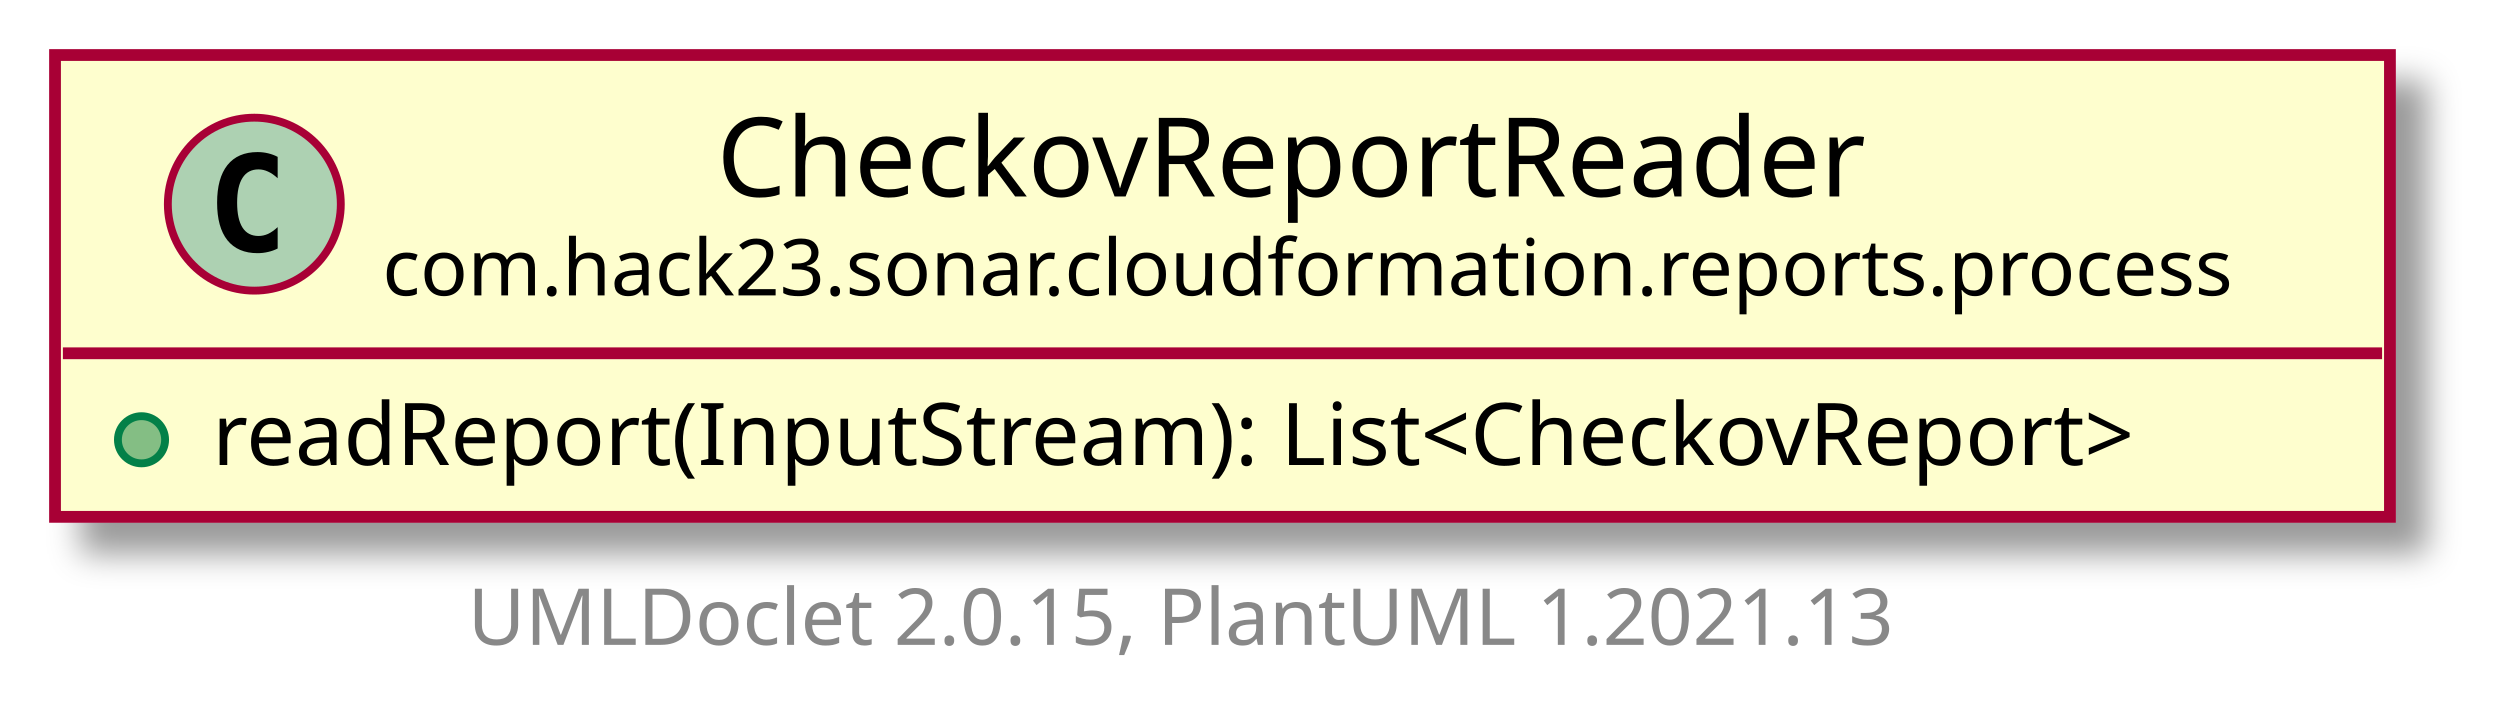
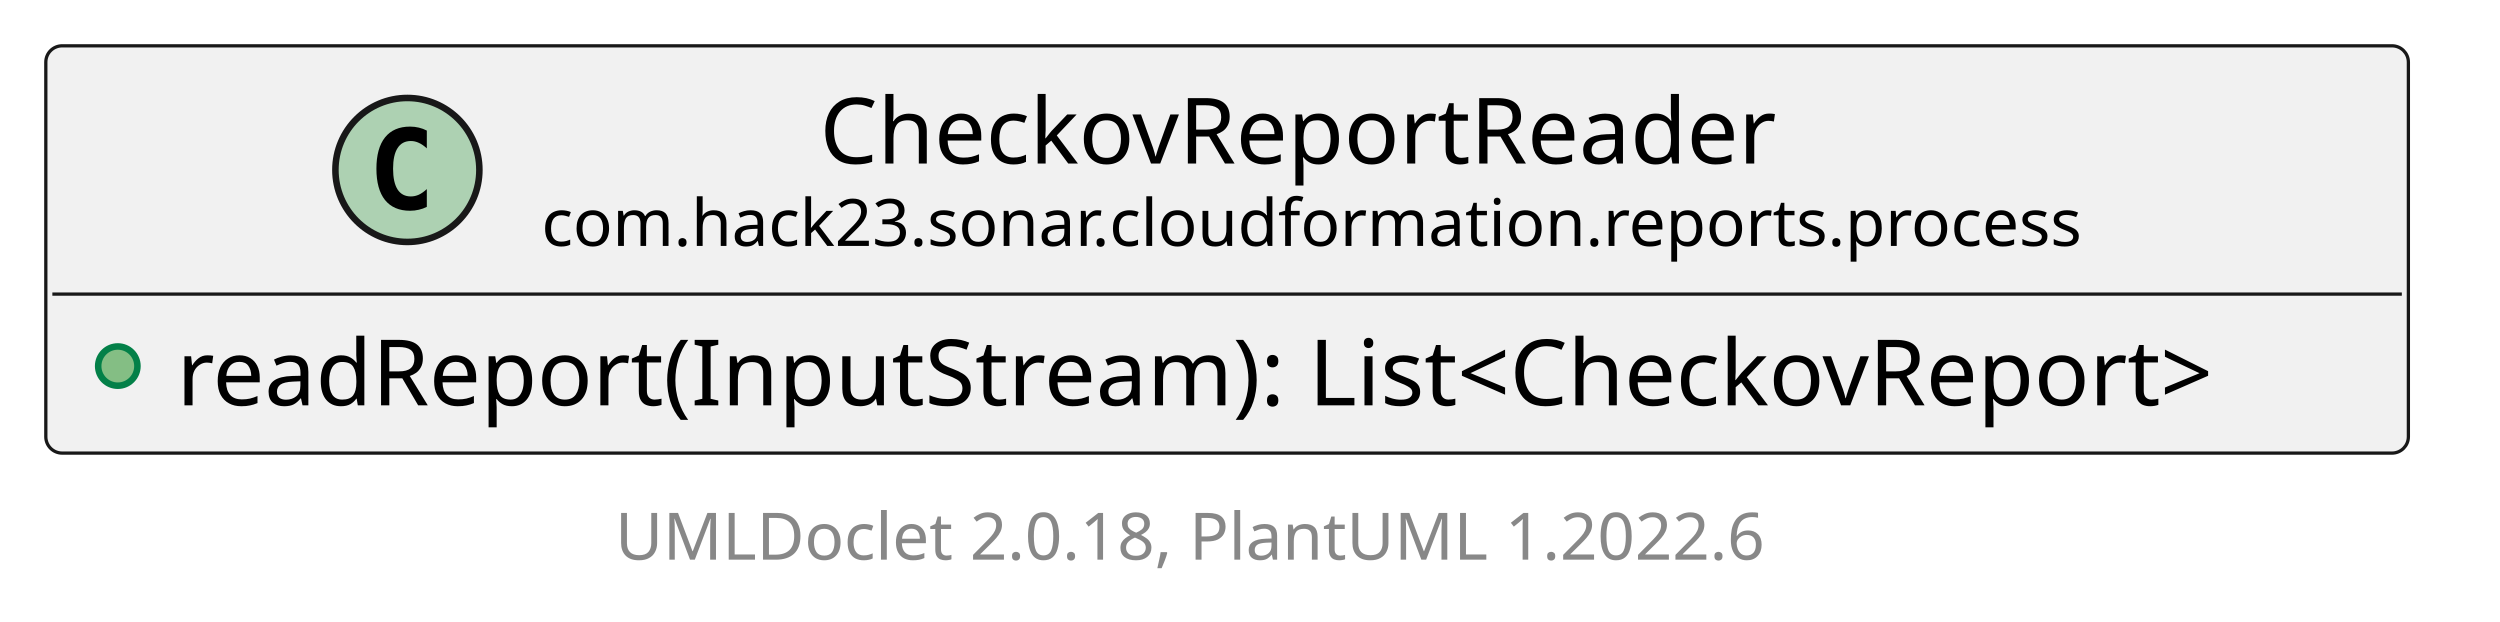
- <svg xmlns="http://www.w3.org/2000/svg" xmlns:xlink="http://www.w3.org/1999/xlink" contentScriptType="application/ecmascript" contentStyleType="text/css" height="90px" preserveAspectRatio="none" style="width:318px;height:90px;background:#FFFFFF;" version="1.1" viewBox="0 0 318 90" width="318px" zoomAndPan="magnify">
-   <defs>
-     <filter height="300%" id="fidirvd9l9mq4" width="300%" x="-1" y="-1">
-       <feGaussianBlur result="blurOut" stdDeviation="2.0" />
-       <feColorMatrix in="blurOut" result="blurOut2" type="matrix" values="0 0 0 0 0 0 0 0 0 0 0 0 0 0 0 0 0 0 .4 0" />
-       <feOffset dx="4.0" dy="4.0" in="blurOut2" result="blurOut3" />
-       <feBlend in="SourceGraphic" in2="blurOut3" mode="normal" />
-     </filter>
-   </defs>
+ <svg xmlns="http://www.w3.org/2000/svg" xmlns:xlink="http://www.w3.org/1999/xlink" contentStyleType="text/css" height="95px" preserveAspectRatio="none" style="width:382px;height:95px;background:#FFFFFF;" version="1.1" viewBox="0 0 382 95" width="382px" zoomAndPan="magnify">
+   <defs />
  <g>
    <a href="CheckovReportReader.html" target="_top" title="CheckovReportReader.html" xlink:actuate="onRequest" xlink:href="CheckovReportReader.html" xlink:show="new" xlink:title="CheckovReportReader.html" xlink:type="simple">
-       <rect codeLine="5" fill="#FEFECE" filter="url(#fidirvd9l9mq4)" height="58.742" id="com.hack23.sonar.cloudformation.reports.process.CheckovReportReader" style="stroke:#A80036;stroke-width:1.5;" width="297" x="7" y="7" />
-       <ellipse cx="32.35" cy="25.969" fill="#ADD1B2" rx="11" ry="11" style="stroke:#A80036;stroke-width:1.0;" />
-       <path d="M35.319,31.609 Q34.741,31.906 34.1,32.047 Q33.459,32.203 32.756,32.203 Q30.256,32.203 28.928,30.562 Q27.616,28.906 27.616,25.781 Q27.616,22.656 28.928,21 Q30.256,19.344 32.756,19.344 Q33.459,19.344 34.1,19.5 Q34.756,19.656 35.319,19.953 L35.319,22.672 Q34.694,22.094 34.1,21.828 Q33.506,21.547 32.881,21.547 Q31.538,21.547 30.85,22.625 Q30.163,23.688 30.163,25.781 Q30.163,27.875 30.85,28.953 Q31.538,30.016 32.881,30.016 Q33.506,30.016 34.1,29.75 Q34.694,29.469 35.319,28.891 L35.319,31.609 Z " fill="#000000" />
-       <text fill="#000000" font-family="sans-serif" font-size="14" lengthAdjust="spacing" textLength="157" x="91.15" y="24.995">CheckovReportReader</text>
-       <text fill="#000000" font-family="sans-serif" font-size="10" lengthAdjust="spacing" textLength="242" x="48.65" y="37.579">com.hack23.sonar.cloudformation.reports.process</text>
-       <line style="stroke:#A80036;stroke-width:1.5;" x1="8" x2="303" y1="44.938" y2="44.938" />
-       <ellipse cx="18" cy="55.938" fill="#84BE84" rx="3" ry="3" style="stroke:#038048;stroke-width:1.0;" />
-       <text fill="#000000" font-family="sans-serif" font-size="11" lengthAdjust="spacing" textLength="271" x="27" y="59.148">readReport(InputStream): List&lt;CheckovReport&gt;</text>
+       <g id="elem_com.hack23.sonar.cloudformation.reports.process.CheckovReportReader">
+         <rect codeLine="5" fill="#F1F1F1" height="62.234" id="com.hack23.sonar.cloudformation.reports.process.CheckovReportReader" rx="2.5" ry="2.5" style="stroke:#181818;stroke-width:0.5;" width="361" x="7" y="7" />
+         <ellipse cx="62.25" cy="25.969" fill="#ADD1B2" rx="11" ry="11" style="stroke:#181818;stroke-width:1.0;" />
+         <path d="M65.219,31.609 Q64.641,31.906 64,32.047 Q63.359,32.203 62.656,32.203 Q60.156,32.203 58.828,30.562 Q57.516,28.906 57.516,25.781 Q57.516,22.656 58.828,21 Q60.156,19.344 62.656,19.344 Q63.359,19.344 64,19.5 Q64.656,19.656 65.219,19.953 L65.219,22.672 Q64.594,22.094 64,21.828 Q63.406,21.547 62.781,21.547 Q61.438,21.547 60.75,22.625 Q60.062,23.688 60.062,25.781 Q60.062,27.875 60.75,28.953 Q61.438,30.016 62.781,30.016 Q63.406,30.016 64,29.75 Q64.594,29.469 65.219,28.891 L65.219,31.609 Z " fill="#000000" />
+         <text fill="#000000" font-family="sans-serif" font-size="14" lengthAdjust="spacing" textLength="157" x="125.25" y="24.995">CheckovReportReader</text>
+         <text fill="#000000" font-family="sans-serif" font-size="10" lengthAdjust="spacing" textLength="242" x="82.75" y="37.579">com.hack23.sonar.cloudformation.reports.process</text>
+         <line style="stroke:#181818;stroke-width:0.5;" x1="8" x2="367" y1="44.938" y2="44.938" />
+         <ellipse cx="18" cy="55.938" fill="#84BE84" rx="3" ry="3" style="stroke:#038048;stroke-width:1.0;" />
+         <text fill="#000000" font-family="sans-serif" font-size="14" lengthAdjust="spacing" textLength="335" x="27" y="61.933">readReport(InputStream): List&lt;CheckovReport&gt;</text>
+       </g>
    </a>
-     <text fill="#888888" font-family="sans-serif" font-size="10" lengthAdjust="spacing" textLength="192" x="59.5" y="82.024">UMLDoclet 2.0.15, PlantUML 1.2021.13</text>
+     <rect height="11.641" style="stroke:#00000000;stroke-width:1.0;fill:none;" width="186" x="94" y="76.234" />
+     <text fill="#888888" font-family="sans-serif" font-size="10" lengthAdjust="spacing" textLength="186" x="94" y="85.517">UMLDoclet 2.0.18, PlantUML 1.2022.6</text>
  </g>
</svg>
